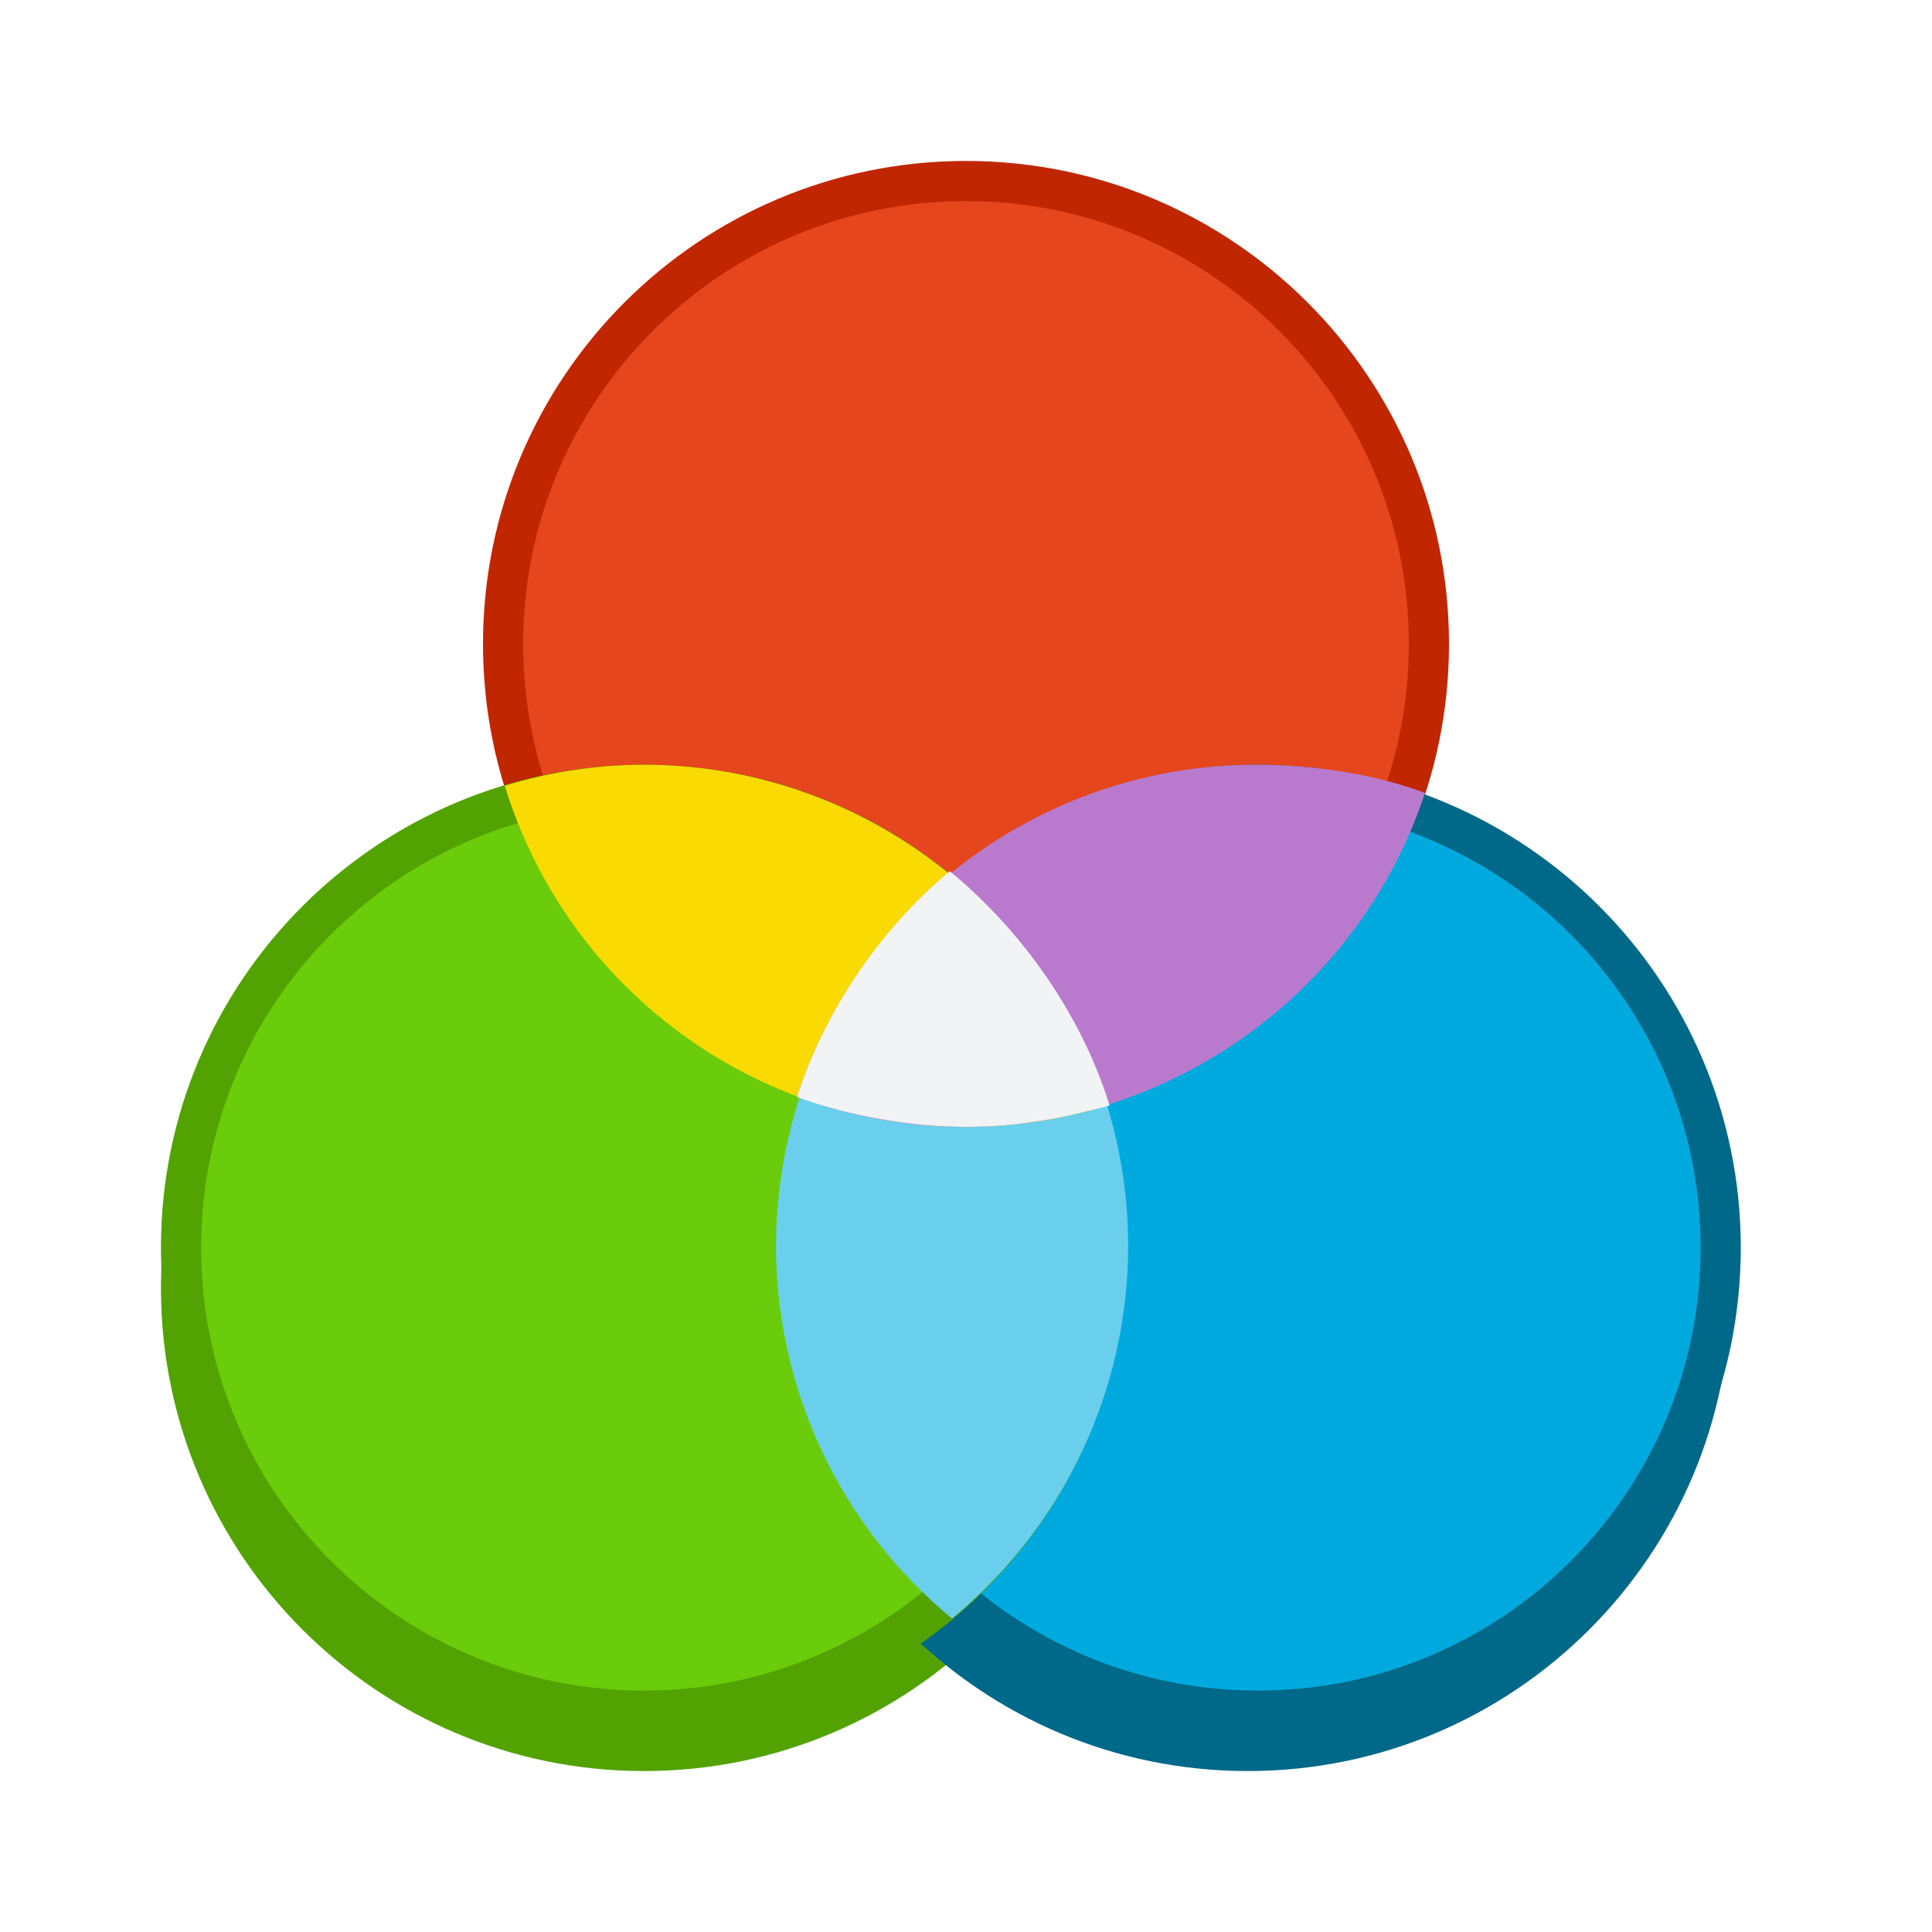
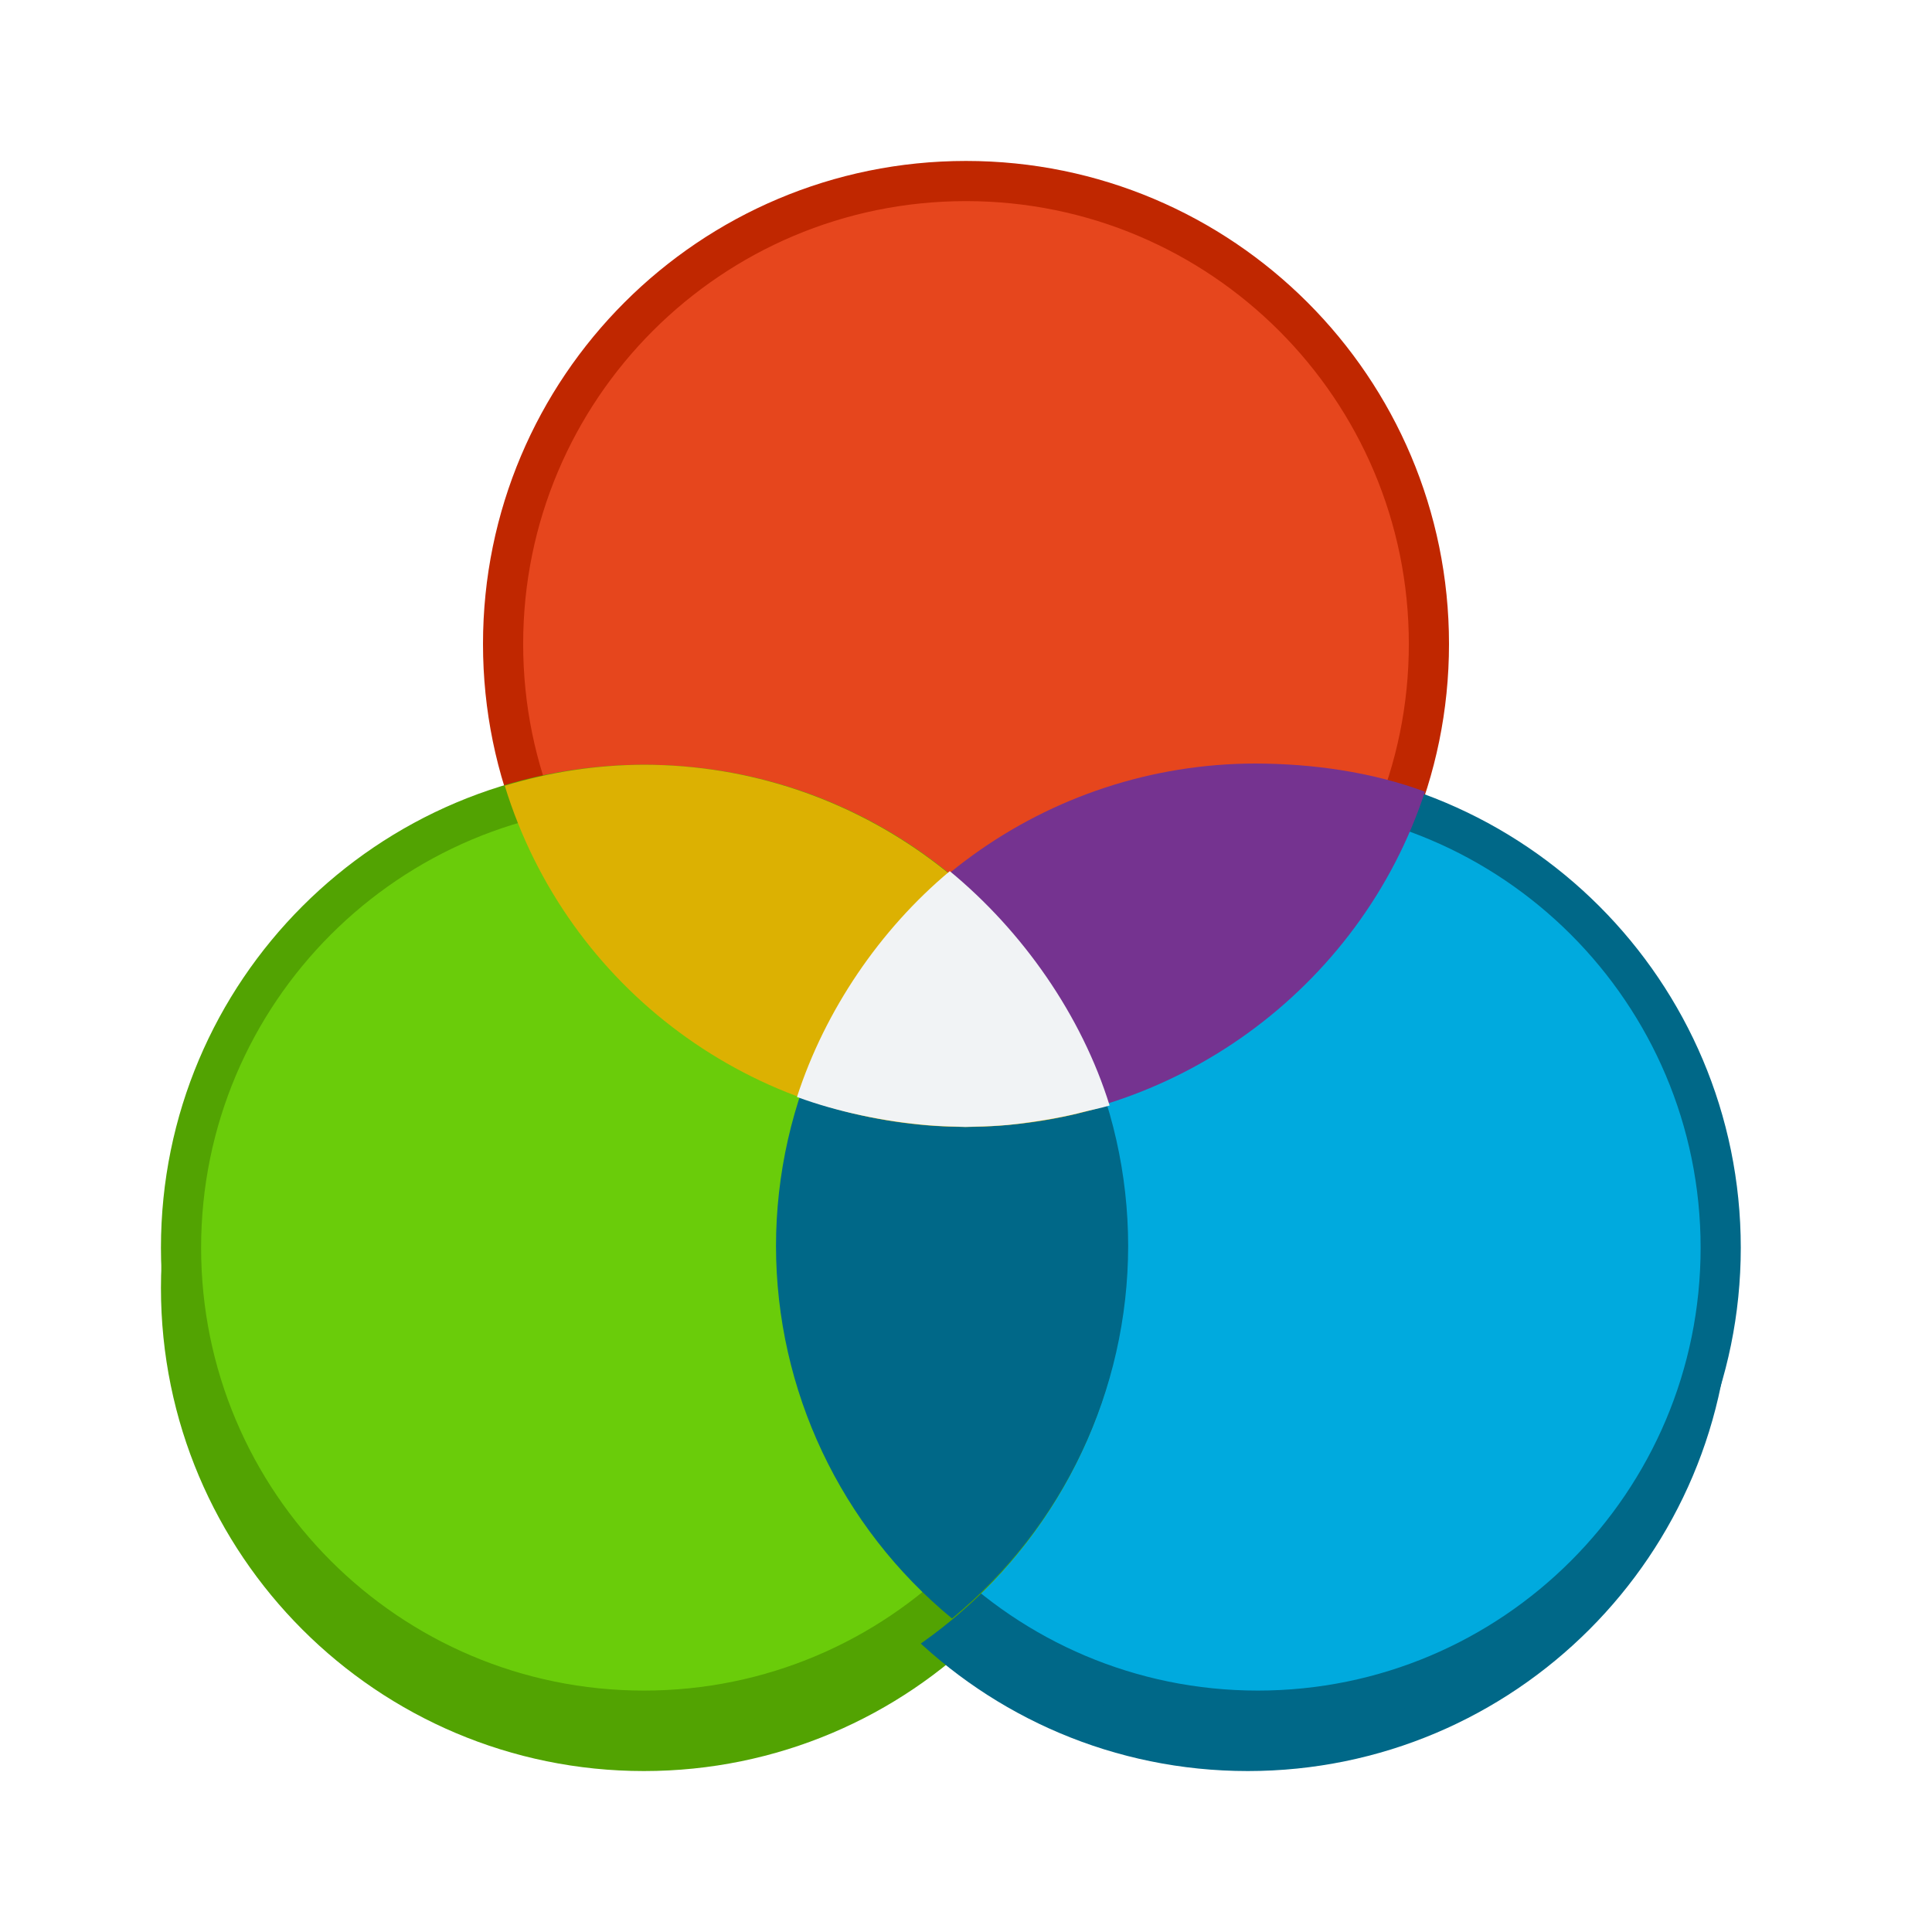
<svg xmlns="http://www.w3.org/2000/svg" id="svg1260" version="1.1" viewBox="0 0 12.7 12.7" height="48" width="48">
  <defs id="defs1254">
    <clipPath id="clipPath909" clipPathUnits="userSpaceOnUse">
      <circle r="3.043" style="opacity:1;vector-effect:none;fill:#e6461d;fill-opacity:1;fill-rule:nonzero;stroke:#c02700;stroke-width:0.264;stroke-linecap:square;stroke-linejoin:round;stroke-miterlimit:4;stroke-dasharray:none;stroke-dashoffset:0;stroke-opacity:1;paint-order:normal" id="circle911" cx="20.108" cy="292.767" />
    </clipPath>
    <clipPath id="clipPath909-0" clipPathUnits="userSpaceOnUse">
      <circle r="3.043" style="opacity:1;vector-effect:none;fill:#e6461d;fill-opacity:1;fill-rule:nonzero;stroke:#c02700;stroke-width:0.264;stroke-linecap:square;stroke-linejoin:round;stroke-miterlimit:4;stroke-dasharray:none;stroke-dashoffset:0;stroke-opacity:1;paint-order:normal" id="circle911-2" cx="20.108" cy="292.767" />
    </clipPath>
    <clipPath id="clipPath1010" clipPathUnits="userSpaceOnUse">
      <circle r="3.043" style="opacity:1;vector-effect:none;fill:#e6461d;fill-opacity:1;fill-rule:nonzero;stroke:#c02700;stroke-width:0.264;stroke-linecap:square;stroke-linejoin:round;stroke-miterlimit:4;stroke-dasharray:none;stroke-dashoffset:0;stroke-opacity:1;paint-order:normal" id="circle1012" cx="2.117" cy="321.342" />
    </clipPath>
    <clipPath id="clipPath1014" clipPathUnits="userSpaceOnUse">
      <circle r="3.043" cy="323.458" cx="17.992" id="circle1016" style="opacity:1;vector-effect:none;fill:#6acc0a;fill-opacity:1;fill-rule:nonzero;stroke:#52a302;stroke-width:0.264;stroke-linecap:square;stroke-linejoin:round;stroke-miterlimit:4;stroke-dasharray:none;stroke-dashoffset:0;stroke-opacity:1;paint-order:normal" />
    </clipPath>
    <clipPath id="clipPath1014-7" clipPathUnits="userSpaceOnUse">
      <circle r="3.043" cy="323.458" cx="17.992" id="circle1016-5" style="opacity:1;vector-effect:none;fill:#6acc0a;fill-opacity:1;fill-rule:nonzero;stroke:#52a302;stroke-width:0.264;stroke-linecap:square;stroke-linejoin:round;stroke-miterlimit:4;stroke-dasharray:none;stroke-dashoffset:0;stroke-opacity:1;paint-order:normal" />
    </clipPath>
    <clipPath id="clipPath1087" clipPathUnits="userSpaceOnUse">
      <circle clip-path="none" r="3.043" style="opacity:1;vector-effect:none;fill:#e6461d;fill-opacity:1;fill-rule:nonzero;stroke:#c02700;stroke-width:0.264;stroke-linecap:square;stroke-linejoin:round;stroke-miterlimit:4;stroke-dasharray:none;stroke-dashoffset:0;stroke-opacity:1;paint-order:normal" id="circle1089" cx="-12.7" cy="321.342" />
    </clipPath>
    <clipPath id="clipPath1091" clipPathUnits="userSpaceOnUse">
      <circle clip-path="none" r="3.043" style="opacity:1;vector-effect:none;fill:#e6461d;fill-opacity:1;fill-rule:nonzero;stroke:#c02700;stroke-width:0.264;stroke-linecap:square;stroke-linejoin:round;stroke-miterlimit:4;stroke-dasharray:none;stroke-dashoffset:0;stroke-opacity:1;paint-order:normal" id="circle1093" cx="-12.7" cy="321.342" />
    </clipPath>
    <clipPath id="clipPath1014-7-9" clipPathUnits="userSpaceOnUse">
      <circle r="3.043" cy="323.458" cx="17.992" id="circle1016-5-3" style="opacity:1;vector-effect:none;fill:#6acc0a;fill-opacity:1;fill-rule:nonzero;stroke:#52a302;stroke-width:0.264;stroke-linecap:square;stroke-linejoin:round;stroke-miterlimit:4;stroke-dasharray:none;stroke-dashoffset:0;stroke-opacity:1;paint-order:normal" />
    </clipPath>
  </defs>
  <g transform="translate(0,-284.3)" id="layer1">
    <circle cy="292.767" cx="4.233" id="circle1255-6-6" style="opacity:1;vector-effect:none;fill:#52a302;fill-opacity:1;fill-rule:nonzero;stroke:none;stroke-width:0.275;stroke-linecap:square;stroke-linejoin:round;stroke-miterlimit:4;stroke-dasharray:none;stroke-dashoffset:0;stroke-opacity:1;paint-order:normal" r="3.175" />
    <circle cy="292.767" cx="8.202" id="circle1255-6" style="opacity:1;vector-effect:none;fill:#006888;fill-opacity:1;fill-rule:nonzero;stroke:none;stroke-width:0.275;stroke-linecap:square;stroke-linejoin:round;stroke-miterlimit:4;stroke-dasharray:none;stroke-dashoffset:0;stroke-opacity:1;paint-order:normal" r="3.175" />
    <ellipse ry="3.043" rx="3.043" cy="288.533" cx="6.35" id="path1251" style="opacity:1;vector-effect:none;fill:#e6461d;fill-opacity:1;fill-rule:nonzero;stroke:#c02700;stroke-width:0.264;stroke-linecap:square;stroke-linejoin:round;stroke-miterlimit:4;stroke-dasharray:none;stroke-dashoffset:0;stroke-opacity:1;paint-order:normal" />
    <circle r="3.043" cy="292.502" cx="8.268" id="circle1255" style="opacity:1;vector-effect:none;fill:#00aade;fill-opacity:1;fill-rule:nonzero;stroke:#006888;stroke-width:0.264;stroke-linecap:square;stroke-linejoin:round;stroke-miterlimit:4;stroke-dasharray:none;stroke-dashoffset:0;stroke-opacity:1;paint-order:normal" />
    <circle r="3.043" style="opacity:1;vector-effect:none;fill:#6acc0a;fill-opacity:1;fill-rule:nonzero;stroke:#52a302;stroke-width:0.264;stroke-linecap:square;stroke-linejoin:round;stroke-miterlimit:4;stroke-dasharray:none;stroke-dashoffset:0;stroke-opacity:1;paint-order:normal" id="circle1253" cx="4.233" cy="292.502" />
-     <path style="opacity:1;vector-effect:none;fill:#6acfec;fill-opacity:1;fill-rule:nonzero;stroke:none;stroke-width:0.275;stroke-linecap:square;stroke-linejoin:round;stroke-miterlimit:4;stroke-dasharray:none;stroke-dashoffset:0;stroke-opacity:1;paint-order:normal" d="m 6.259,290.041 a 3.175,3.175 0 0 0 -1.158,2.449 3.175,3.175 0 0 0 1.157,2.449 3.175,3.175 0 0 0 1.158,-2.449 3.175,3.175 0 0 0 -1.157,-2.449 z" id="circle1255-7" />
-     <path style="opacity:1;vector-effect:none;fill:#f9da02;fill-opacity:1;fill-rule:nonzero;stroke:none;stroke-width:0.275;stroke-linecap:square;stroke-linejoin:round;stroke-miterlimit:4;stroke-dasharray:none;stroke-dashoffset:0;stroke-opacity:1;paint-order:normal" d="M 4.233,289.327 A 3.175,3.175 0 0 0 3.318,289.465 3.175,3.175 0 0 0 6.35,291.708 3.175,3.175 0 0 0 7.265,291.571 3.175,3.175 0 0 0 4.233,289.327 Z" id="path1251-6" />
-     <path style="opacity:1;vector-effect:none;fill:#b97ace;fill-opacity:1;fill-rule:nonzero;stroke:none;stroke-width:0.275;stroke-linecap:square;stroke-linejoin:round;stroke-miterlimit:4;stroke-dasharray:none;stroke-dashoffset:0;stroke-opacity:1;paint-order:normal" d="m 8.253,289.327 c -1.37,8.8e-4 -2.585,0.881 -3.014,2.182 0.351,0.13 0.721,0.198 1.096,0.199 1.37,-8.9e-4 2.604,-0.894 3.032,-2.196 -0.351,-0.13 -0.74,-0.184 -1.114,-0.185 z" id="path1251-1" />
+     <path style="opacity:1;vector-effect:none;fill:#006888;fill-opacity:1;fill-rule:nonzero;stroke:none;stroke-width:0.275;stroke-linecap:square;stroke-linejoin:round;stroke-miterlimit:4;stroke-dasharray:none;stroke-dashoffset:0;stroke-opacity:1;paint-order:normal" d="m 6.259,290.041 a 3.175,3.175 0 0 0 -1.158,2.449 3.175,3.175 0 0 0 1.157,2.449 3.175,3.175 0 0 0 1.158,-2.449 3.175,3.175 0 0 0 -1.157,-2.449 z" id="circle1255-7" />
+     <path style="opacity:1;vector-effect:none;fill:#753390;fill-opacity:1;fill-rule:nonzero;stroke:none;stroke-width:0.275;stroke-linecap:square;stroke-linejoin:round;stroke-miterlimit:4;stroke-dasharray:none;stroke-dashoffset:0;stroke-opacity:1;paint-order:normal" d="m 8.253,289.319 c -1.37,8.8e-4 -2.585,0.881 -3.014,2.182 0.351,0.13 0.721,0.198 1.096,0.199 1.37,-8.9e-4 2.604,-0.894 3.032,-2.196 -0.351,-0.13 -0.74,-0.184 -1.114,-0.185 z" id="path1251-1" />
+     <path style="opacity:1;vector-effect:none;fill:#dcb102;fill-opacity:1;fill-rule:nonzero;stroke:none;stroke-width:0.275;stroke-linecap:square;stroke-linejoin:round;stroke-miterlimit:4;stroke-dasharray:none;stroke-dashoffset:0;stroke-opacity:1;paint-order:normal" d="M 4.233,289.327 A 3.175,3.175 0 0 0 3.318,289.465 3.175,3.175 0 0 0 6.35,291.708 3.175,3.175 0 0 0 7.265,291.571 3.175,3.175 0 0 0 4.233,289.327 Z" id="path1251-6" />
    <path style="opacity:1;vector-effect:none;fill:#f1f3f5;fill-opacity:1;fill-rule:nonzero;stroke:none;stroke-width:0.275;stroke-linecap:square;stroke-linejoin:round;stroke-miterlimit:4;stroke-dasharray:none;stroke-dashoffset:0;stroke-opacity:1;paint-order:normal" d="m 6.244,290.026 c -0.46,0.384 -0.821,0.916 -1.005,1.485 0.269,0.099 0.577,0.162 0.863,0.186 0.063,0.005 0.126,0.008 0.189,0.009 0.018,8.3e-4 0.037,0.001 0.055,0.002 0.021,-7e-5 0.042,-0.002 0.063,-0.002 0.072,-10e-4 0.144,-0.005 0.215,-0.011 0.052,-0.005 0.103,-0.012 0.155,-0.019 0.036,-0.005 0.072,-0.011 0.109,-0.017 0.065,-0.011 0.129,-0.024 0.192,-0.039 0.009,-0.002 0.018,-0.005 0.027,-0.007 0.054,-0.014 0.134,-0.03 0.187,-0.046 -0.184,-0.593 -0.571,-1.145 -1.05,-1.54 z" id="circle1255-7-3" />
  </g>
</svg>
